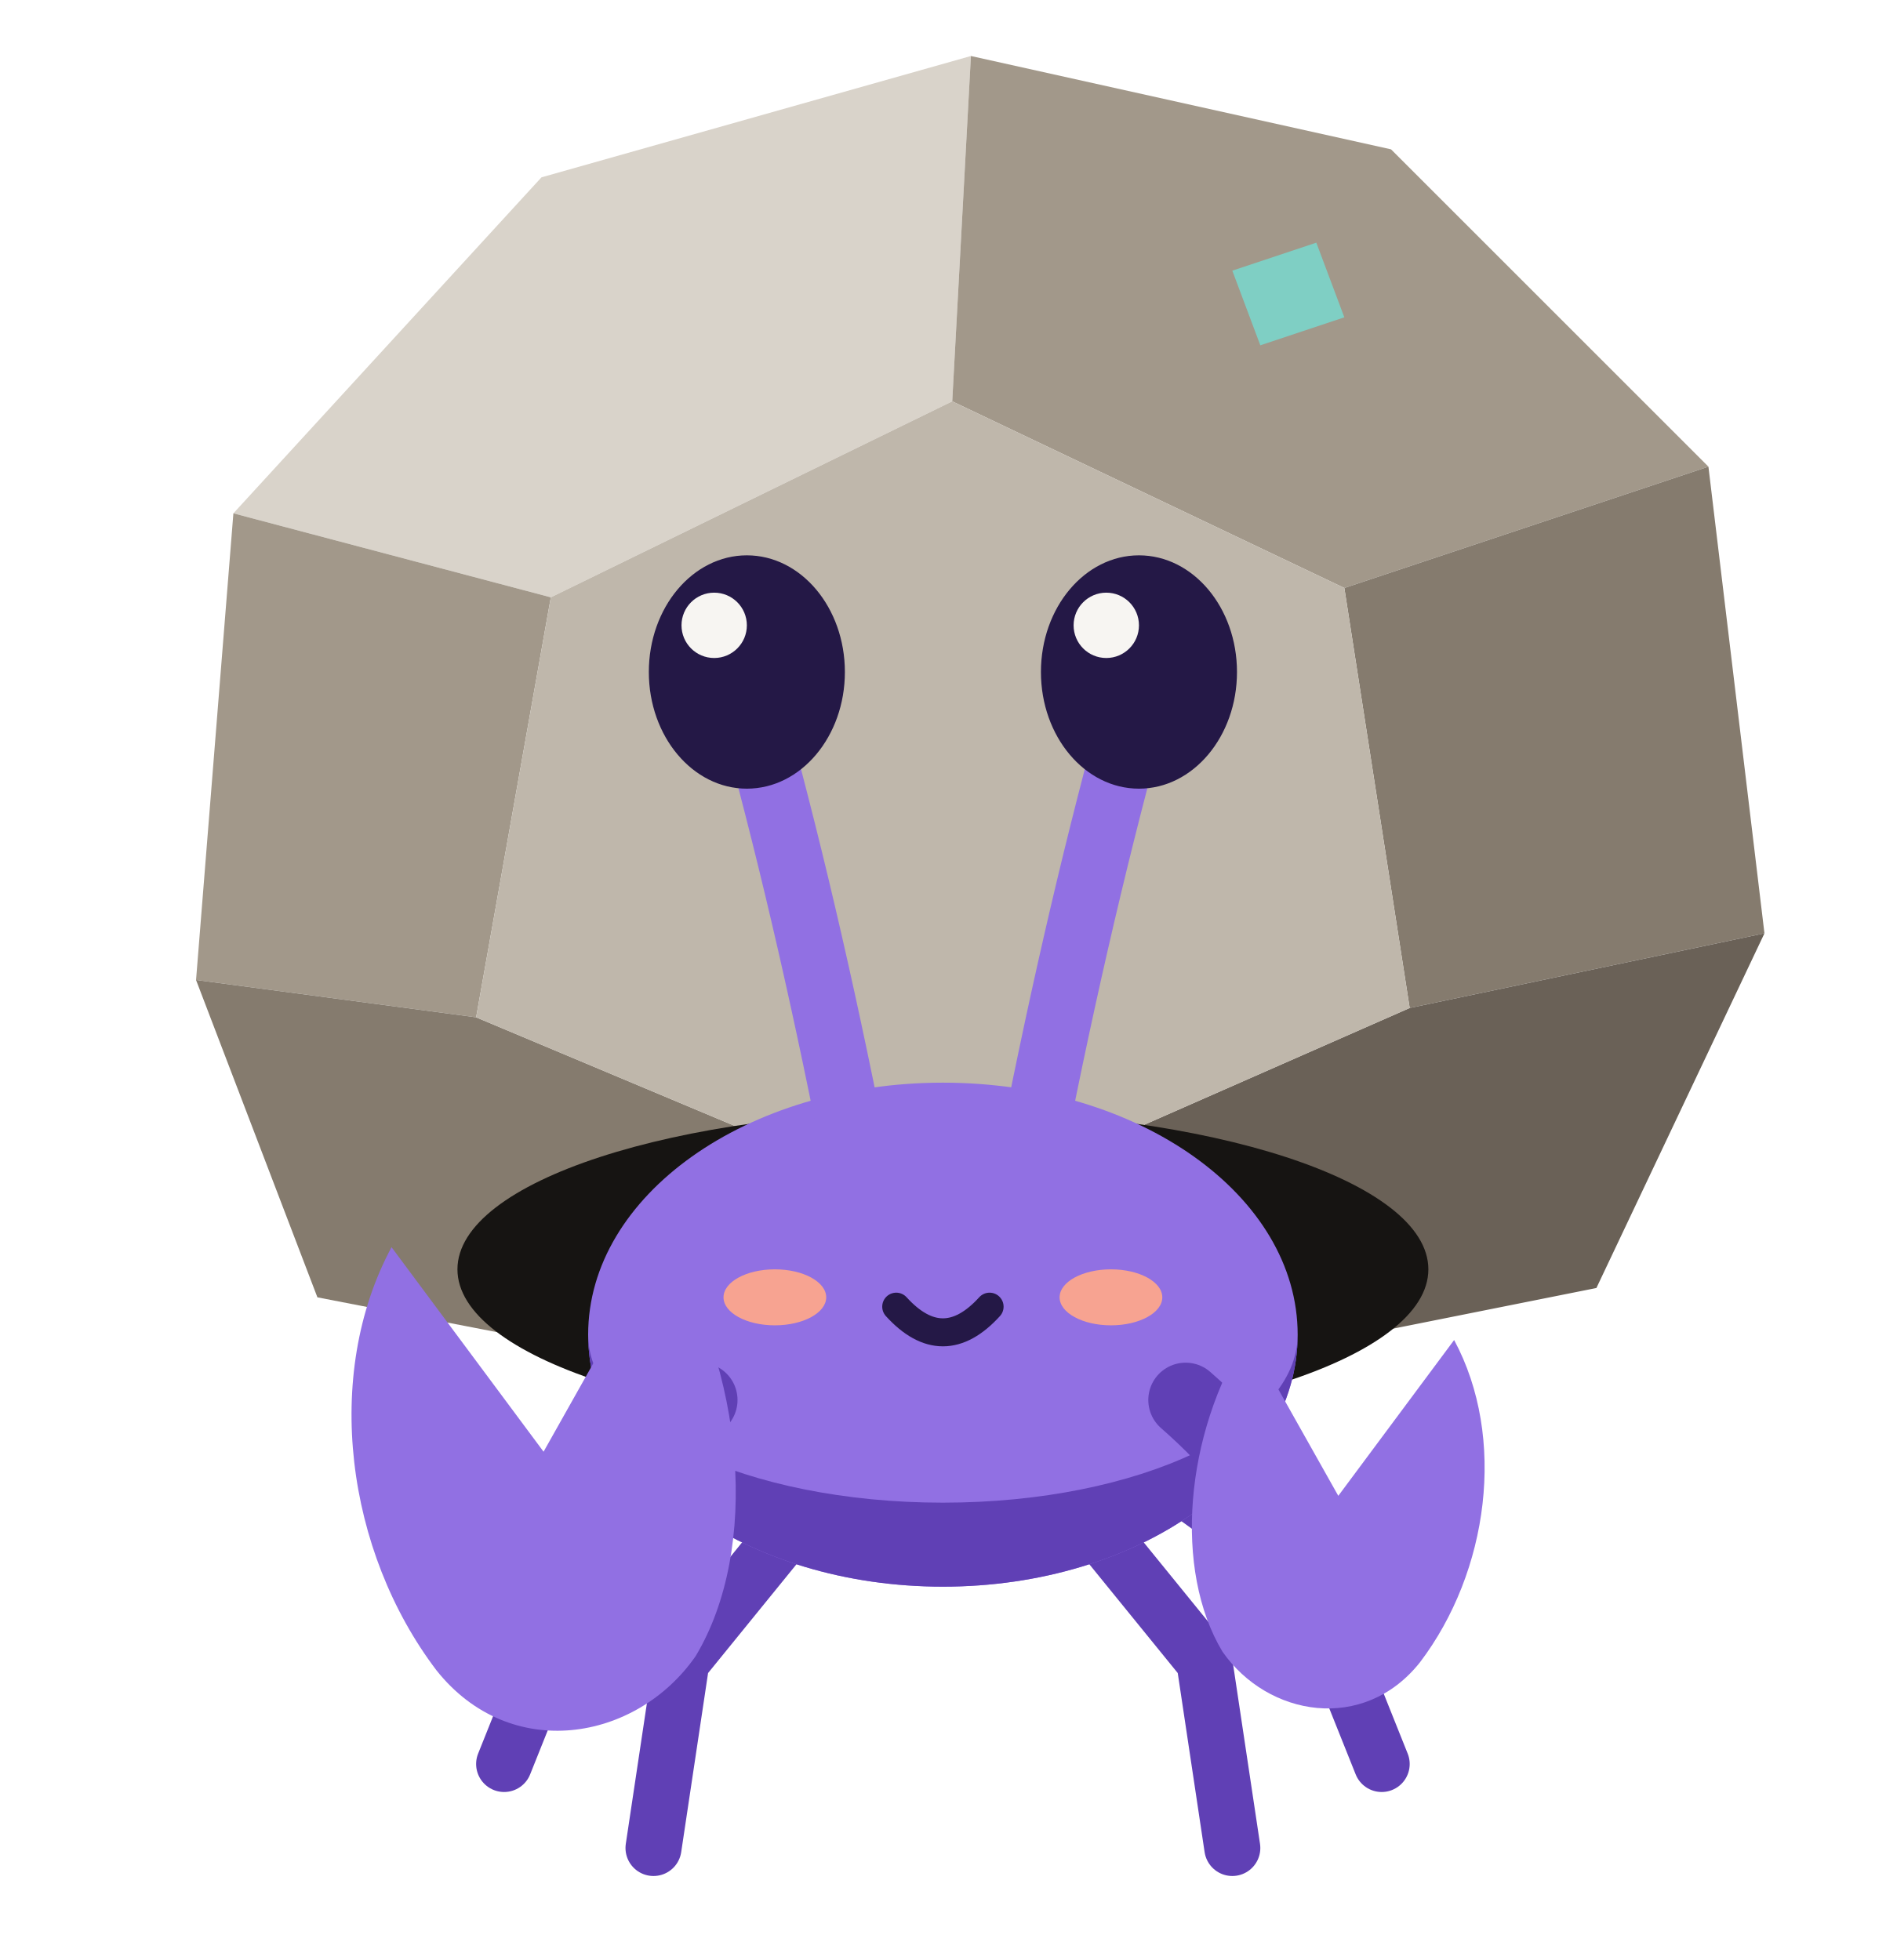
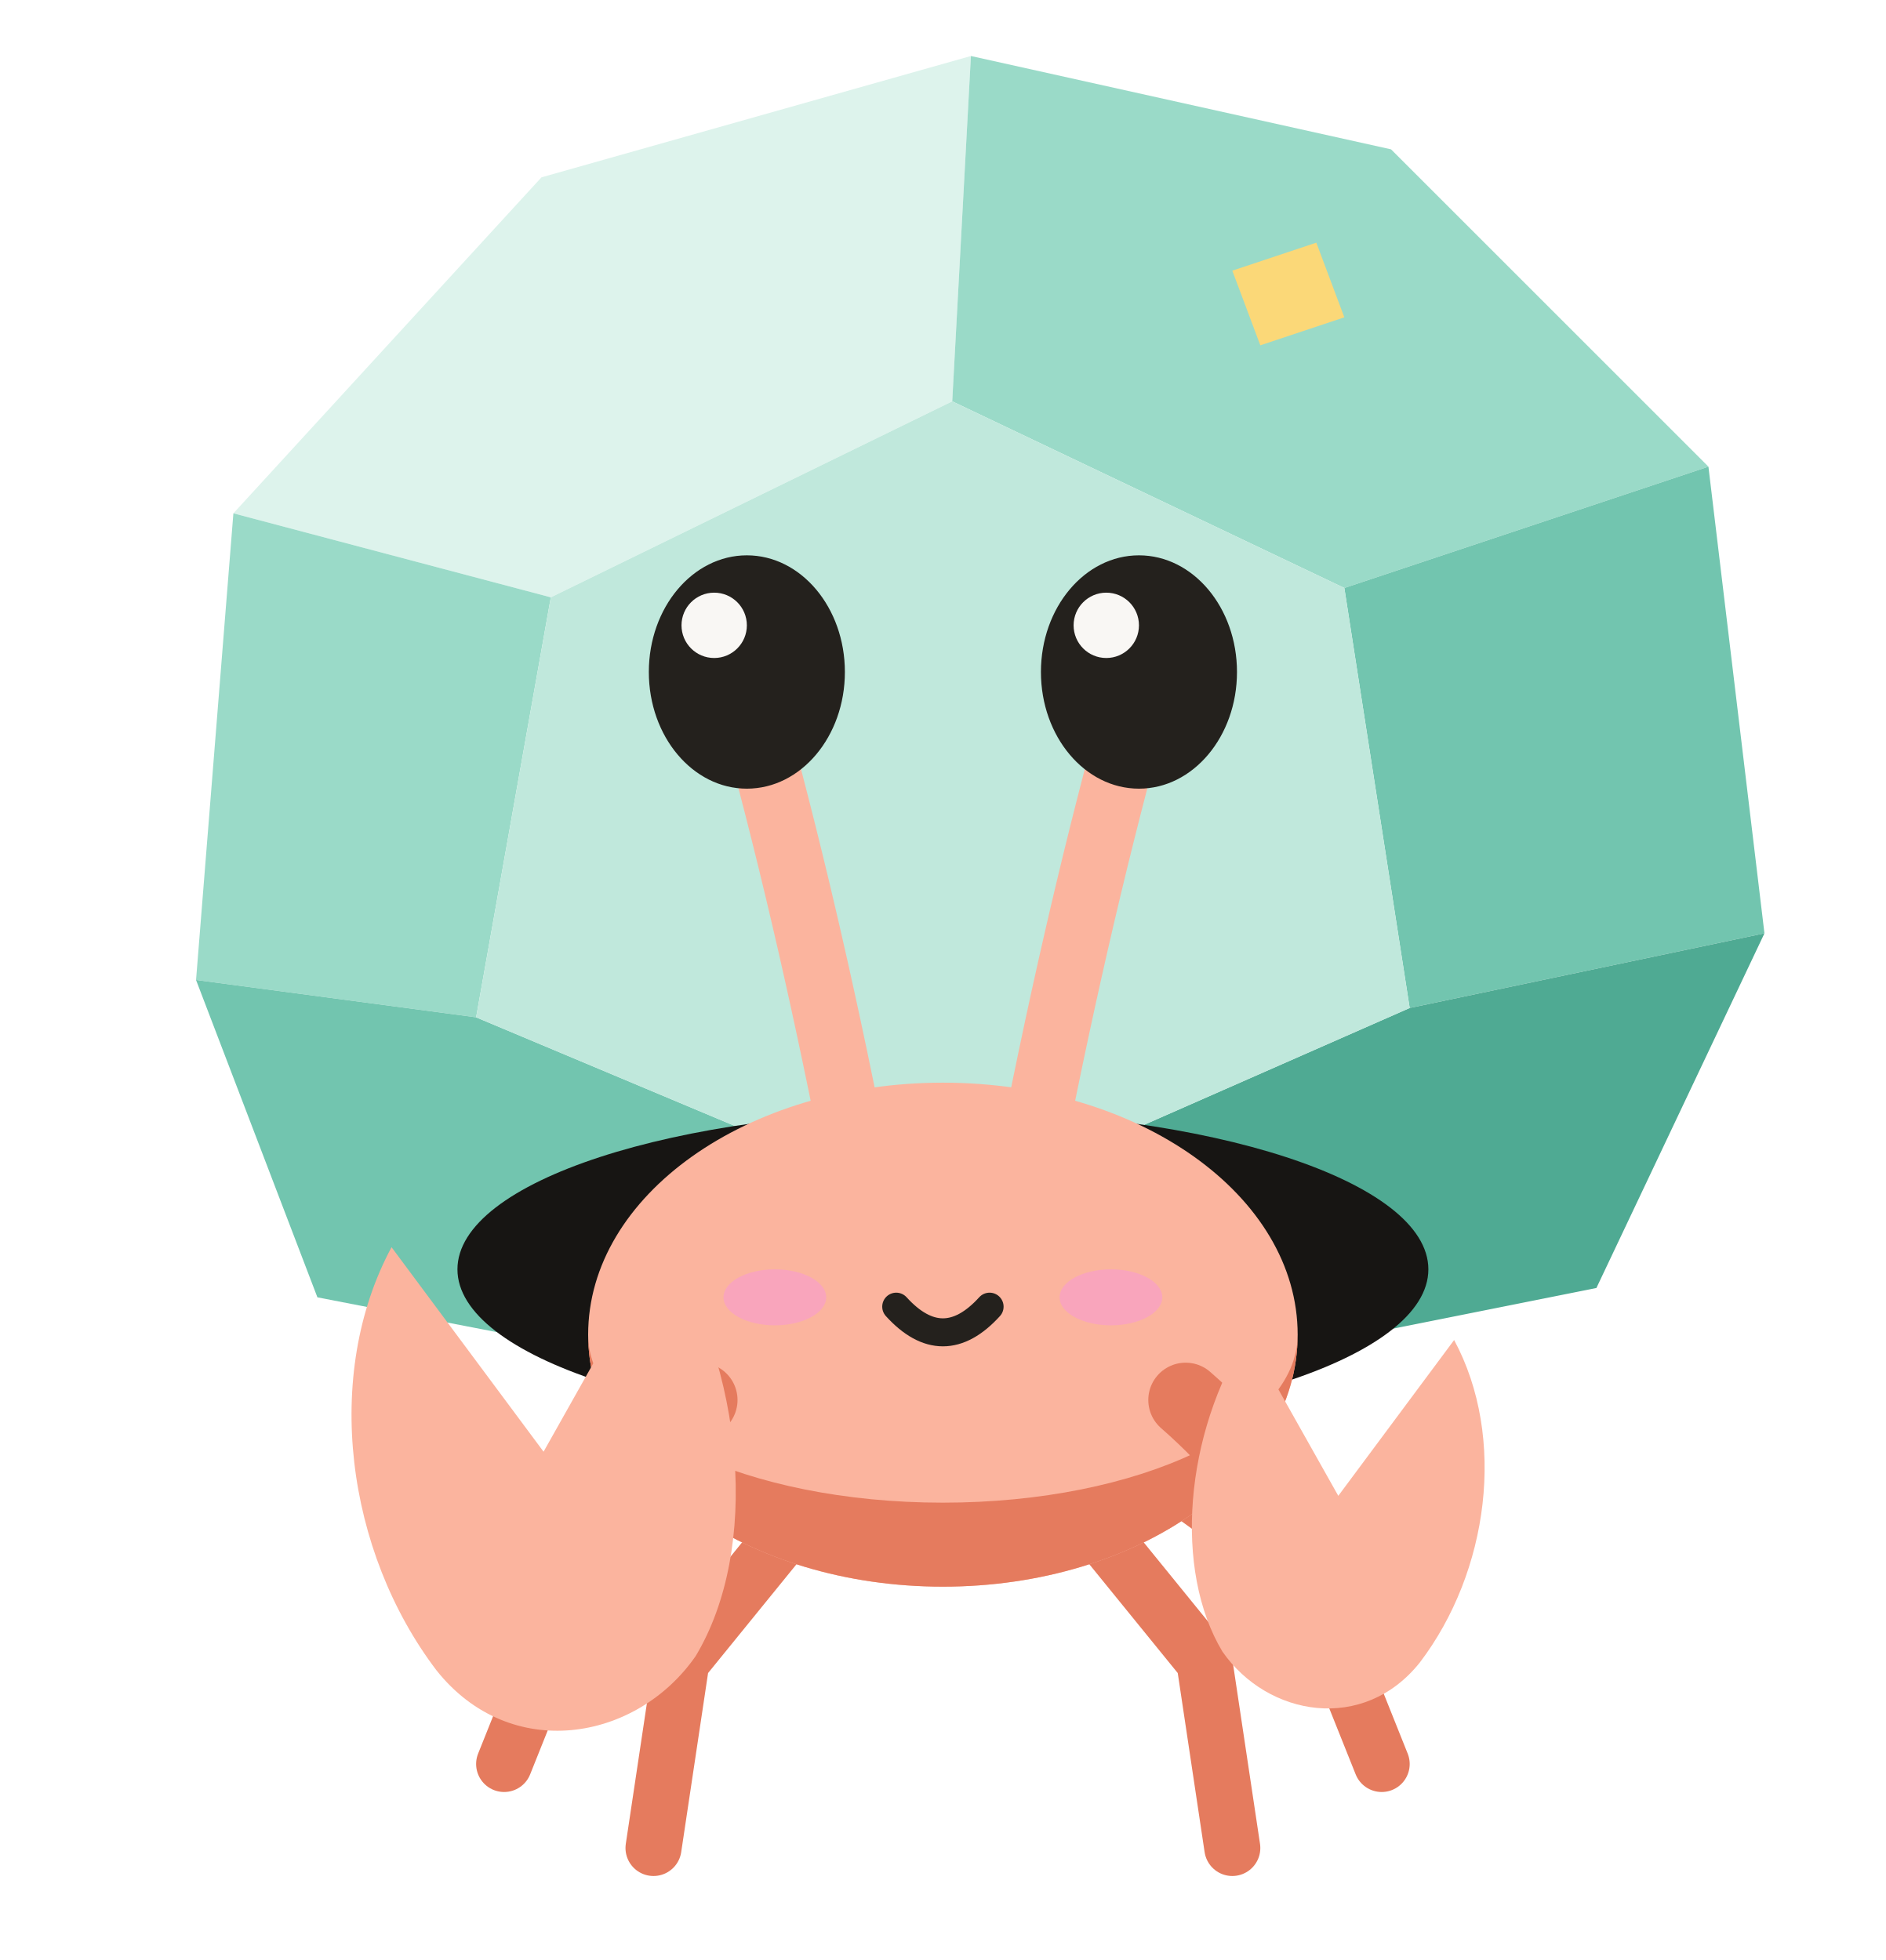
<svg xmlns="http://www.w3.org/2000/svg" viewBox="54 40 404 420" width="404" height="420">
  <g id="shell-stone">
-     <polygon points="104,150 170,78 262,52 258,126 172,168" fill="#D9D3CA" />
-     <polygon points="262,52 352,72 420,140 342,166 258,126" fill="#A2988A" />
-     <polygon points="96,250 104,150 172,168 156,258" fill="#A2988A" />
-     <polygon points="420,140 432,240 356,256 342,166" fill="#857B6E" />
-     <polygon points="432,240 396,316 256,344 256,300 356,256" fill="#6A6157" />
-     <polygon points="256,344 122,318 96,250 156,258 256,300" fill="#857B6E" />
-     <polygon points="172,168 258,126 342,166 356,256 256,300 156,258" fill="#BFB7AB" />
-     <polygon points="318,98 336,92 342,108 324,114" fill="#7FCFC4" />
-     <ellipse cx="256" cy="312" rx="104" ry="34" fill="#161412" />
+     <polygon points="104,150 170,78 262,52 258,126 172,168" fill="#DDF3EC" />
+     <polygon points="262,52 352,72 420,140 342,166 258,126" fill="#9ADAC8" />
+     <polygon points="96,250 104,150 172,168 156,258" fill="#9ADAC8" />
+     <polygon points="420,140 432,240 356,256 342,166" fill="#72C5AF" />
+     <polygon points="432,240 396,316 256,344 256,300 356,256" fill="#4FAA93" />
+     <polygon points="256,344 122,318 96,250 156,258 256,300" fill="#72C5AF" />
+     <polygon points="172,168 258,126 342,166 356,256 256,300 156,258" fill="#C0E8DC" />
+     <polygon points="318,98 336,92 342,108 324,114" fill="#FBD878" />
+     <ellipse cx="256" cy="312" rx="104" ry="34" fill="#171513" />
  </g>
  <g id="legs-stand">
-     <g fill="none" stroke-width="12" stroke-linecap="round" stroke-linejoin="round" stroke="#6040B5">
+     <g fill="none" stroke-width="12" stroke-linecap="round" stroke-linejoin="round" stroke="#E57B5E">
      <path d="M214,352 L178,378 L162,418" />
      <path d="M226,364 L200,396 L194,436" />
      <path d="M298,352 L334,378 L350,418" />
      <path d="M286,364 L312,396 L318,436" />
    </g>
  </g>
  <g id="body-base">
-     <ellipse cx="256" cy="326" rx="76" ry="54" fill="#9170E3" />
-     <path d="M180,326 A76,54 0 0 0 332,326 A76,36 0 0 1 180,326 Z" fill="#6040B5" />
+     <ellipse cx="256" cy="326" rx="76" ry="54" fill="#FBB49E" />
+     <path d="M180,326 A76,54 0 0 0 332,326 A76,36 0 0 1 180,326 Z" fill="#E57B5E" />
  </g>
  <g id="stalks-up">
-     <g fill="none" stroke-width="14" stroke-linecap="round" stroke="#9170E3">
+     <g fill="none" stroke-width="14" stroke-linecap="round" stroke="#FBB49E">
      <path d="M238,292 Q228,240 216,196" />
      <path d="M274,292 Q284,240 296,196" />
    </g>
  </g>
  <g id="eyes-open">
-     <ellipse cx="214" cy="184" rx="21" ry="25" fill="#241846" />
-     <ellipse cx="298" cy="184" rx="21" ry="25" fill="#241846" />
-     <circle cx="207" cy="174" r="7" fill="#F7F5F2" />
-     <circle cx="291" cy="174" r="7" fill="#F7F5F2" />
+     <ellipse cx="214" cy="184" rx="21" ry="25" fill="#24211D" />
+     <ellipse cx="298" cy="184" rx="21" ry="25" fill="#24211D" />
+     <circle cx="207" cy="174" r="7" fill="#F9F7F4" />
+     <circle cx="291" cy="174" r="7" fill="#F9F7F4" />
  </g>
  <g id="cheeks-blush">
-     <ellipse cx="220" cy="318" rx="11" ry="6" fill="#F7A391" />
-     <ellipse cx="292" cy="318" rx="11" ry="6" fill="#F7A391" />
+     <ellipse cx="220" cy="318" rx="11" ry="6" fill="#F9A5BC" />
+     <ellipse cx="292" cy="318" rx="11" ry="6" fill="#F9A5BC" />
  </g>
  <g id="mouth-smile">
-     <path fill="none" stroke-width="6" stroke-linecap="round" d="M246,320 Q256,331 266,320" stroke="#241846" />
+     <path fill="none" stroke-width="6" stroke-linecap="round" d="M246,320 Q256,331 266,320" stroke="#24211D" />
  </g>
  <g id="claws-rest">
-     <g fill="none" stroke-width="16" stroke-linecap="round" stroke="#6040B5">
+     <g fill="none" stroke-width="16" stroke-linecap="round" stroke="#E57B5E">
      <path d="M204,340 Q186,354 178,368" />
      <path d="M308,340 Q324,354 332,370" />
    </g>
-     <path transform="translate(174,374) rotate(-14) scale(1.05)" d="M-30,16 C-42,-12 -38,-48 -18,-70 L2,-22 L36,-58 C46,-28 40,8 22,26 C6,40 -20,38 -30,16 Z" fill="#9170E3" />
-     <path transform="translate(338,378) rotate(14) scale(-0.8,0.8)" d="M-30,16 C-42,-12 -38,-48 -18,-70 L2,-22 L36,-58 C46,-28 40,8 22,26 C6,40 -20,38 -30,16 Z" fill="#9170E3" />
+     <path transform="translate(174,374) rotate(-14) scale(1.05)" d="M-30,16 C-42,-12 -38,-48 -18,-70 L2,-22 L36,-58 C46,-28 40,8 22,26 C6,40 -20,38 -30,16 Z" fill="#FBB49E" />
+     <path transform="translate(338,378) rotate(14) scale(-0.8,0.8)" d="M-30,16 C-42,-12 -38,-48 -18,-70 L2,-22 L36,-58 C46,-28 40,8 22,26 C6,40 -20,38 -30,16 Z" fill="#FBB49E" />
  </g>
</svg>
